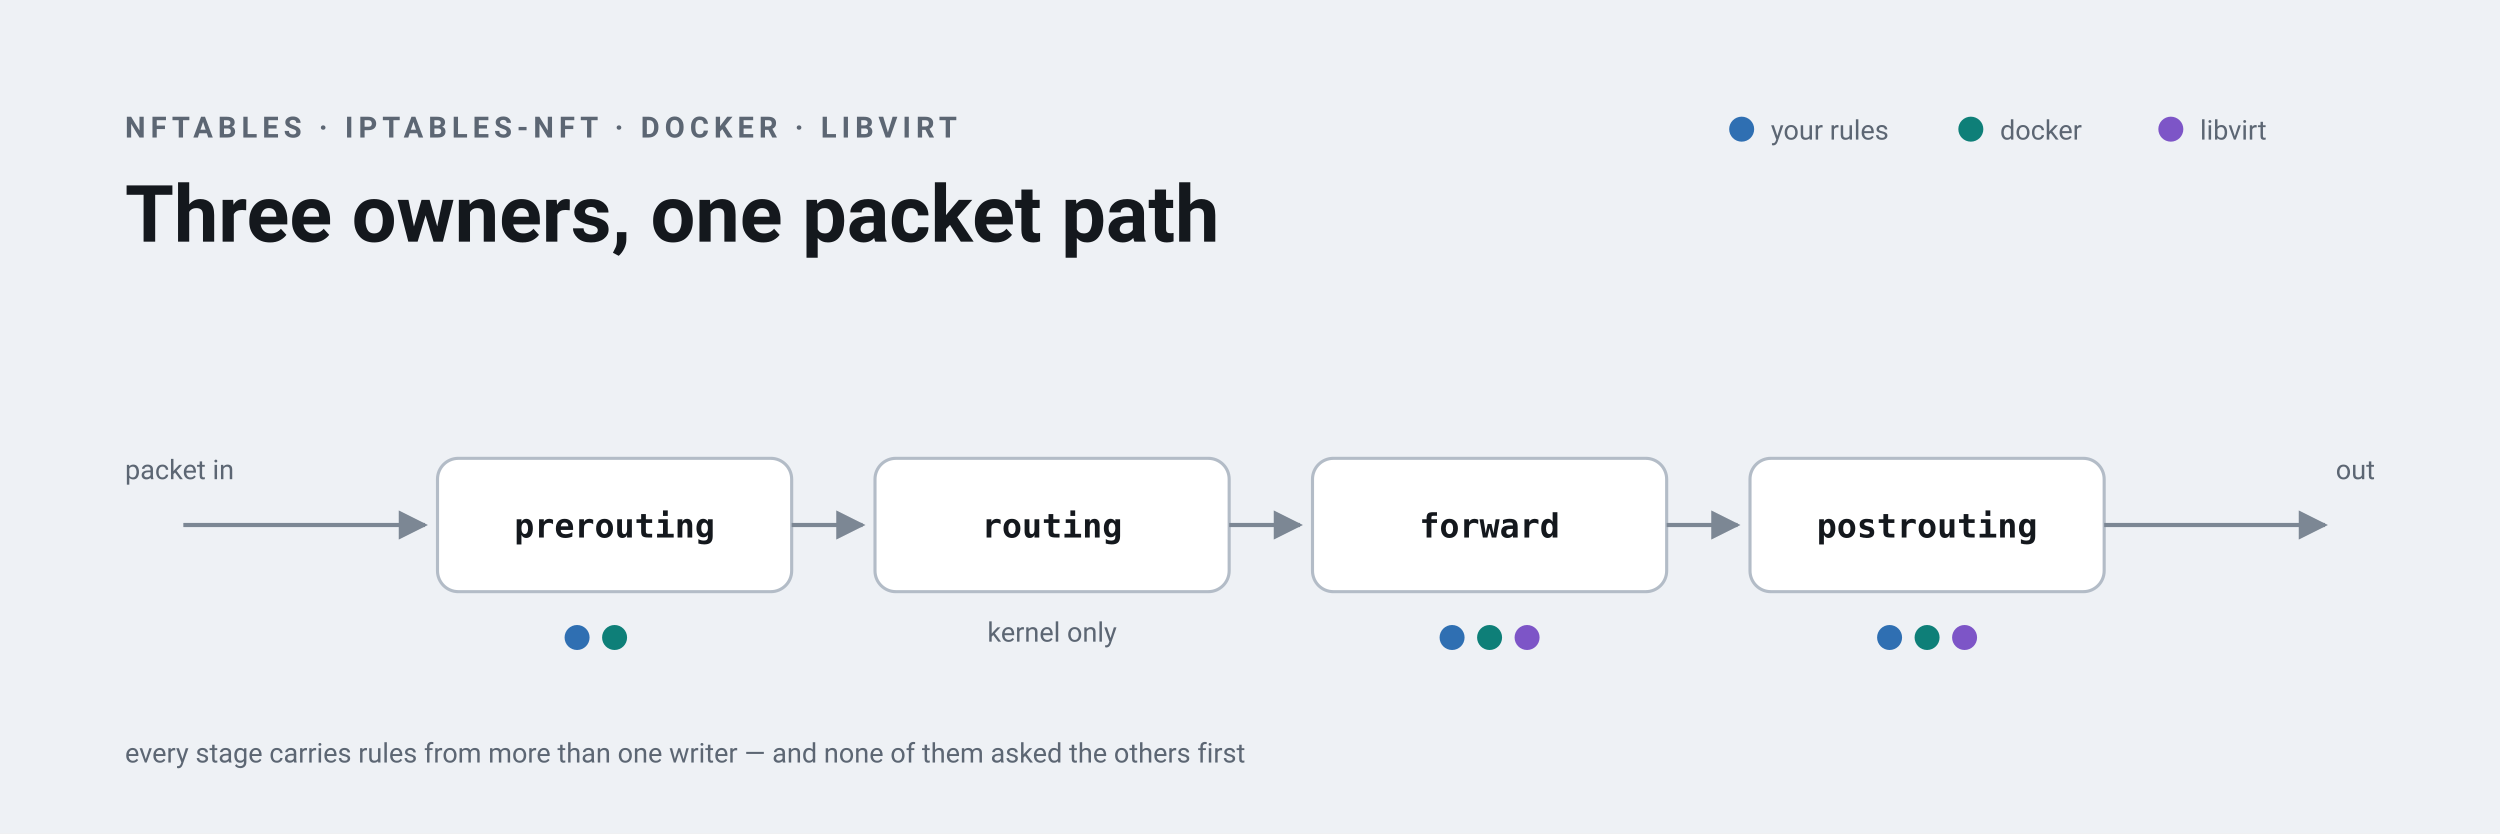
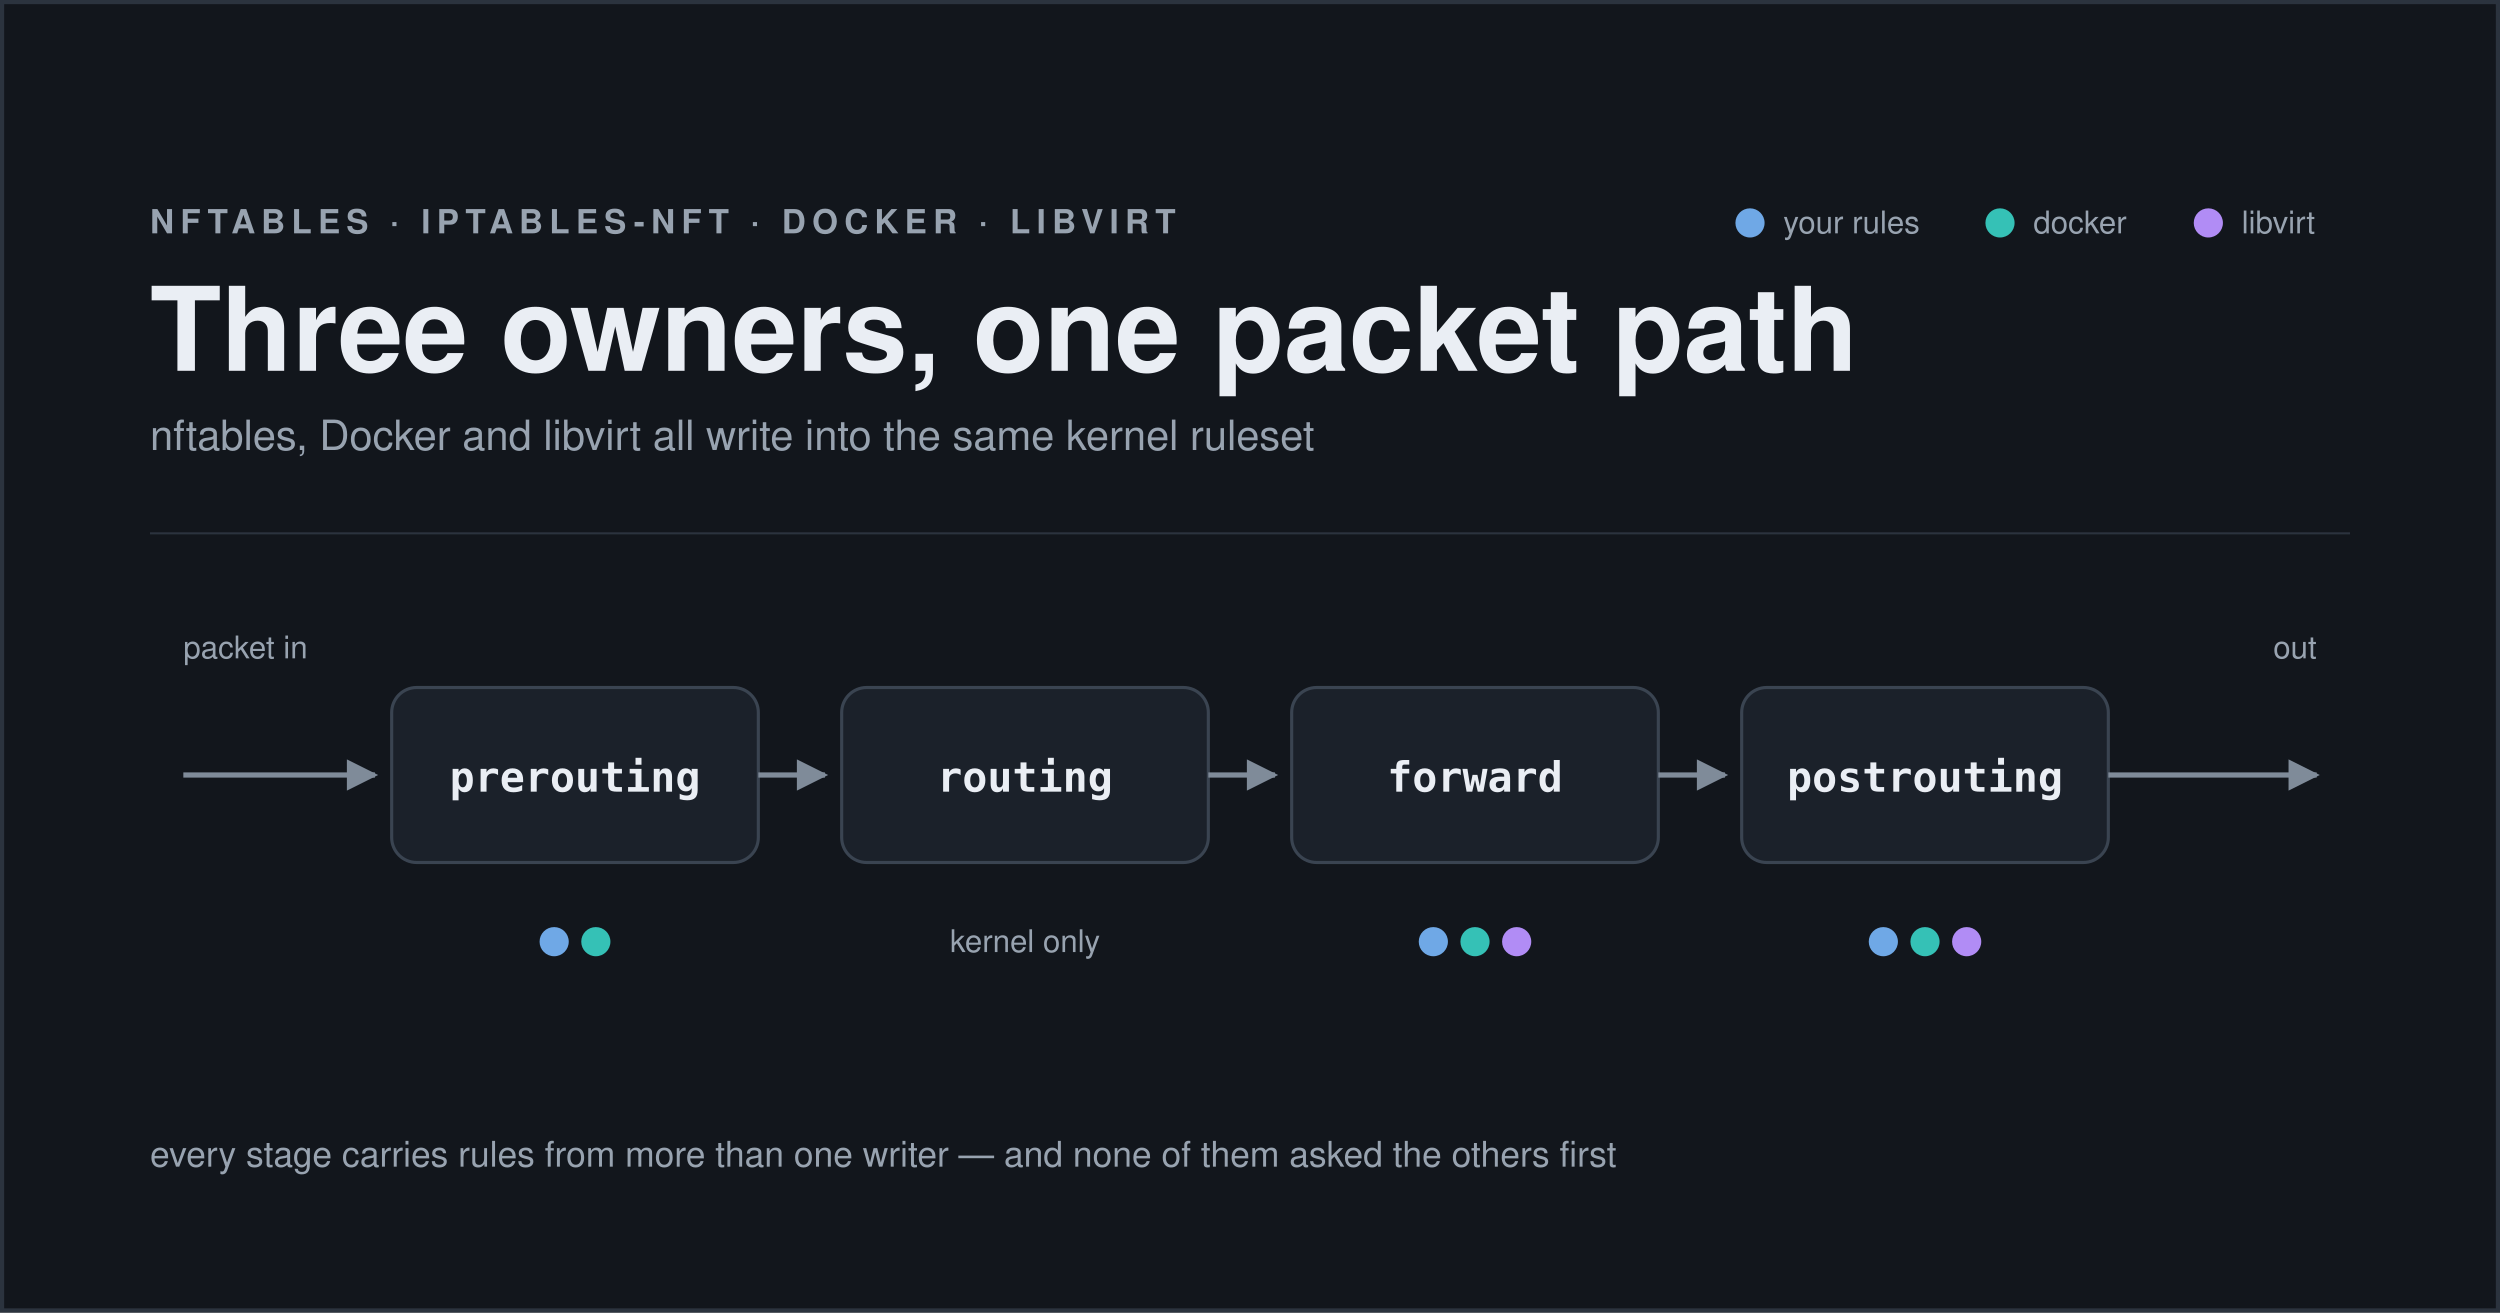
- <svg xmlns="http://www.w3.org/2000/svg" viewBox="0 0 1200 400" width="1200" height="400" role="img" aria-label="Banner: a packet crossing the netfilter pipeline, where prerouting, forward and postrouting each carry rules written by three different owners: your own config, Docker and libvirt.">
+ <svg xmlns="http://www.w3.org/2000/svg" viewBox="0 0 1200 630" width="1200" height="630" role="img" aria-label="Banner: a packet crossing the netfilter pipeline, where prerouting, forward and postrouting each carry rules written by three different owners: your own config, Docker and libvirt.">
  <style>
-     .g   { fill: #eef1f5; }
-     .box { fill: #ffffff; stroke: #b3bcc7; stroke-width: 1.5; }
-     .ink { fill: #14181d; }
-     .mut { fill: #5c6673; }
-     .ln  { stroke: #7c8794; stroke-width: 2; fill: none; }
-     .head{ font: 700 38px ui-sans-serif, -apple-system, "Segoe UI", Roboto, Helvetica, Arial, sans-serif; }
-     .kick{ font: 600 14px ui-sans-serif, -apple-system, "Segoe UI", Roboto, Helvetica, Arial, sans-serif; letter-spacing: 2.4px; }
-     .lbl { font: 600 16px ui-monospace, "SF Mono", Menlo, Consolas, monospace; }
-     .sml { font: 400 13px ui-sans-serif, -apple-system, "Segoe UI", Roboto, Helvetica, Arial, sans-serif; }
-     .own1{ fill: #2f6fb2; } .own2{ fill: #0e7f78; } .own3{ fill: #7d55c7; }
-     @media (prefers-color-scheme: dark) {
-       .g   { fill: #171a1f; }
-       .box { fill: #222831; stroke: #414b57; }
-       .ink { fill: #e9edf2; }
-       .mut { fill: #9aa5b1; }
-       .ln  { stroke: #8b95a1; }
-       .own1{ fill: #74aae2; } .own2{ fill: #3fbdb3; } .own3{ fill: #b492f0; }
-     }
+     .bg   { fill: #12161c; }
+     .edge { fill: none; stroke: #2b333e; stroke-width: 2; }
+     .box  { fill: #1b212a; stroke: #3a4451; stroke-width: 1.5; }
+     .ink  { fill: #eaeef4; }
+     .mut  { fill: #98a3b0; }
+     .ln   { stroke: #7f8b99; stroke-width: 2.5; fill: none; }
+     .rule { stroke: #2b333e; stroke-width: 1; }
+     .head { font: 700 56px "Helvetica Neue", Helvetica, Arial, sans-serif; }
+     .sub  { font: 400 20px "Helvetica Neue", Helvetica, Arial, sans-serif; }
+     .kick { font: 700 16px "Helvetica Neue", Helvetica, Arial, sans-serif; letter-spacing: 3px; }
+     .lbl  { font: 700 20px Menlo, Consolas, monospace; }
+     .sml  { font: 400 15px "Helvetica Neue", Helvetica, Arial, sans-serif; }
+     .foot { font: 400 17px "Helvetica Neue", Helvetica, Arial, sans-serif; }
+     .own1 { fill: #6fa8e6; }
+     .own2 { fill: #35c1b6; }
+     .own3 { fill: #b18cf5; }
  </style>
  <defs>
-     <marker id="ah" viewBox="0 0 10 10" refX="9" refY="5" markerWidth="7" markerHeight="7" orient="auto-start-reverse">
-       <path d="M0,0 L10,5 L0,10 z" fill="#7c8794" />
+     <marker id="ah" viewBox="0 0 10 10" refX="9" refY="5" markerWidth="6" markerHeight="6" orient="auto-start-reverse">
+       <path d="M0,0 L10,5 L0,10 z" fill="#7f8b99" />
    </marker>
  </defs>
-   <rect class="g" x="0" y="0" width="1200" height="400" />
-   <text class="kick mut" x="60" y="66">NFTABLES · IPTABLES-NFT · DOCKER · LIBVIRT</text>
-   <text class="head ink" x="60" y="116">Three owners, one packet path</text>
-   <circle class="own1" cx="836" cy="62" r="6" />
-   <text class="sml mut" x="850" y="67">your rules</text>
-   <circle class="own2" cx="946" cy="62" r="6" />
-   <text class="sml mut" x="960" y="67">docker</text>
-   <circle class="own3" cx="1042" cy="62" r="6" />
-   <text class="sml mut" x="1056" y="67">libvirt</text>
-   <line class="ln" x1="88" y1="252" x2="204" y2="252" marker-end="url(#ah)" />
-   <text class="sml mut" x="60" y="230">packet in</text>
-   <rect class="box" x="210" y="220" width="170" height="64" rx="10" />
-   <text class="lbl ink" x="295" y="258" text-anchor="middle">prerouting</text>
-   <circle class="own1" cx="277" cy="306" r="6" />
-   <circle class="own2" cx="295" cy="306" r="6" />
-   <line class="ln" x1="380" y1="252" x2="414" y2="252" marker-end="url(#ah)" />
-   <rect class="box" x="420" y="220" width="170" height="64" rx="10" />
-   <text class="lbl ink" x="505" y="258" text-anchor="middle">routing</text>
-   <text class="sml mut" x="505" y="308" text-anchor="middle">kernel only</text>
-   <line class="ln" x1="590" y1="252" x2="624" y2="252" marker-end="url(#ah)" />
-   <rect class="box" x="630" y="220" width="170" height="64" rx="10" />
-   <text class="lbl ink" x="715" y="258" text-anchor="middle">forward</text>
-   <circle class="own1" cx="697" cy="306" r="6" />
-   <circle class="own2" cx="715" cy="306" r="6" />
-   <circle class="own3" cx="733" cy="306" r="6" />
-   <line class="ln" x1="800" y1="252" x2="834" y2="252" marker-end="url(#ah)" />
-   <rect class="box" x="840" y="220" width="170" height="64" rx="10" />
-   <text class="lbl ink" x="925" y="258" text-anchor="middle">postrouting</text>
-   <circle class="own1" cx="907" cy="306" r="6" />
-   <circle class="own2" cx="925" cy="306" r="6" />
-   <circle class="own3" cx="943" cy="306" r="6" />
-   <line class="ln" x1="1010" y1="252" x2="1116" y2="252" marker-end="url(#ah)" />
-   <text class="sml mut" x="1140" y="230" text-anchor="end">out</text>
-   <text class="sml mut" x="60" y="366">every stage carries rules from more than one writer — and none of them asked the others first</text>
+   <rect class="bg" x="0" y="0" width="1200" height="630" />
+   <rect class="edge" x="1" y="1" width="1198" height="628" />
+   <text class="kick mut" x="72" y="112">NFTABLES · IPTABLES-NFT · DOCKER · LIBVIRT</text>
+   <text class="head ink" x="72" y="178">Three owners, one packet path</text>
+   <text class="sub mut" x="72" y="216">nftables, Docker and libvirt all write into the same kernel ruleset</text>
+   <circle class="own1" cx="840" cy="107" r="7" />
+   <text class="sml mut" x="856" y="112">your rules</text>
+   <circle class="own2" cx="960" cy="107" r="7" />
+   <text class="sml mut" x="976" y="112">docker</text>
+   <circle class="own3" cx="1060" cy="107" r="7" />
+   <text class="sml mut" x="1076" y="112">libvirt</text>
+   <line class="rule" x1="72" y1="256" x2="1128" y2="256" />
+   <text class="sml mut" x="88" y="316">packet in</text>
+   <text class="sml mut" x="1112" y="316" text-anchor="end">out</text>
+   <line class="ln" x1="88" y1="372" x2="180" y2="372" marker-end="url(#ah)" />
+   <rect class="box" x="188" y="330" width="176" height="84" rx="12" />
+   <text class="lbl ink" x="276" y="380" text-anchor="middle">prerouting</text>
+   <circle class="own1" cx="266" cy="452" r="7" />
+   <circle class="own2" cx="286" cy="452" r="7" />
+   <line class="ln" x1="364" y1="372" x2="396" y2="372" marker-end="url(#ah)" />
+   <rect class="box" x="404" y="330" width="176" height="84" rx="12" />
+   <text class="lbl ink" x="492" y="380" text-anchor="middle">routing</text>
+   <text class="sml mut" x="492" y="457" text-anchor="middle">kernel only</text>
+   <line class="ln" x1="580" y1="372" x2="612" y2="372" marker-end="url(#ah)" />
+   <rect class="box" x="620" y="330" width="176" height="84" rx="12" />
+   <text class="lbl ink" x="708" y="380" text-anchor="middle">forward</text>
+   <circle class="own1" cx="688" cy="452" r="7" />
+   <circle class="own2" cx="708" cy="452" r="7" />
+   <circle class="own3" cx="728" cy="452" r="7" />
+   <line class="ln" x1="796" y1="372" x2="828" y2="372" marker-end="url(#ah)" />
+   <rect class="box" x="836" y="330" width="176" height="84" rx="12" />
+   <text class="lbl ink" x="924" y="380" text-anchor="middle">postrouting</text>
+   <circle class="own1" cx="904" cy="452" r="7" />
+   <circle class="own2" cx="924" cy="452" r="7" />
+   <circle class="own3" cx="944" cy="452" r="7" />
+   <line class="ln" x1="1012" y1="372" x2="1112" y2="372" marker-end="url(#ah)" />
+   <text class="foot mut" x="72" y="560">every stage carries rules from more than one writer — and none of them asked the others first</text>
</svg>
